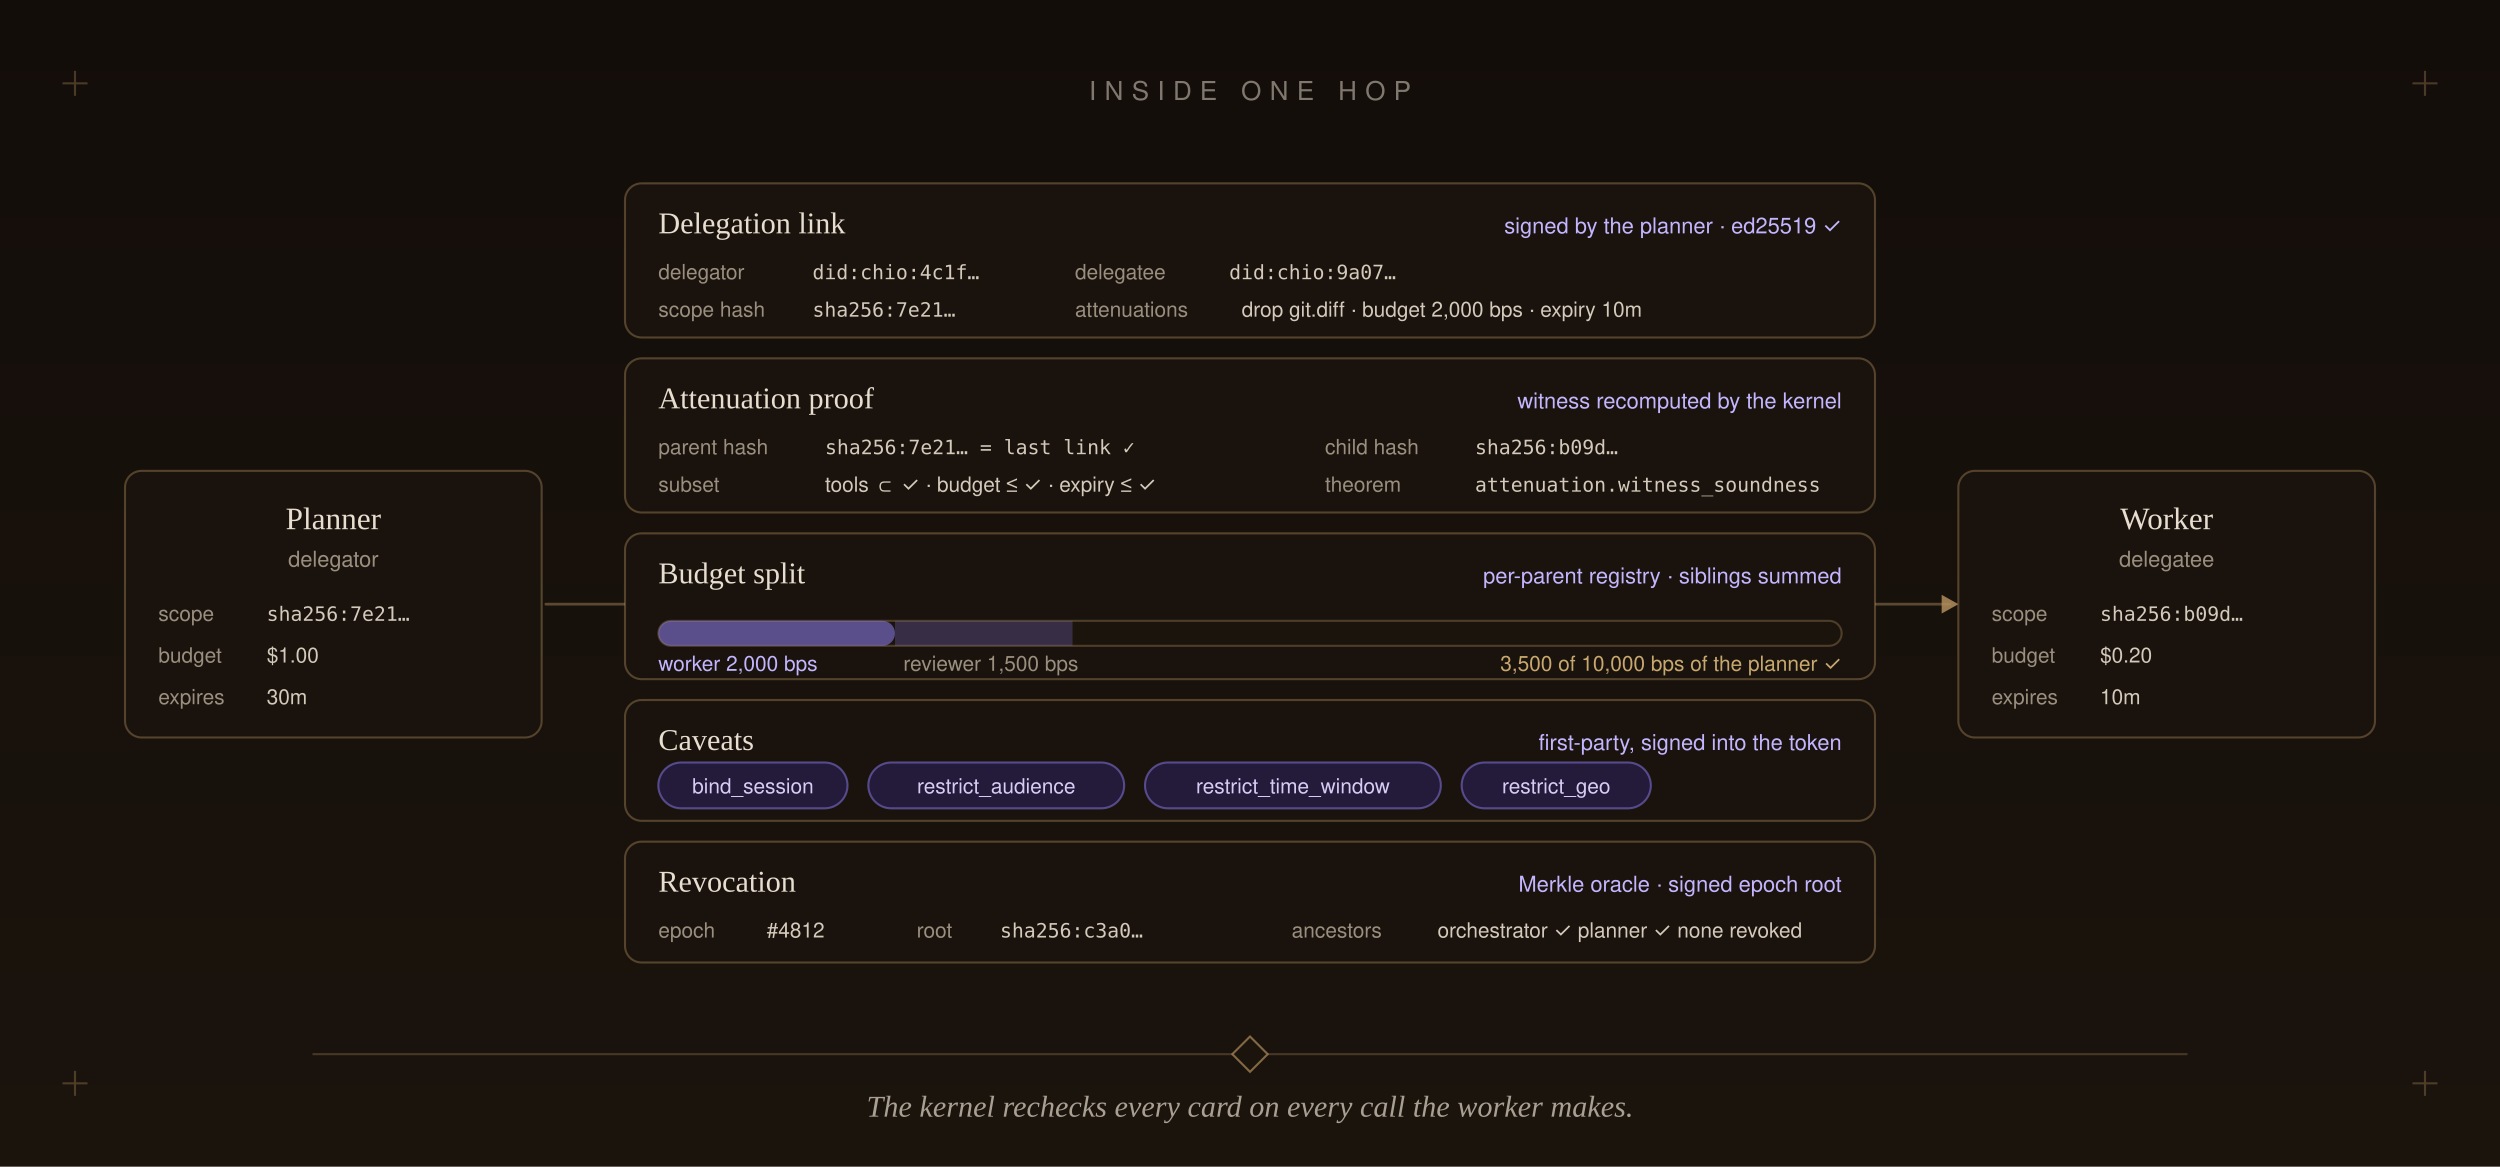
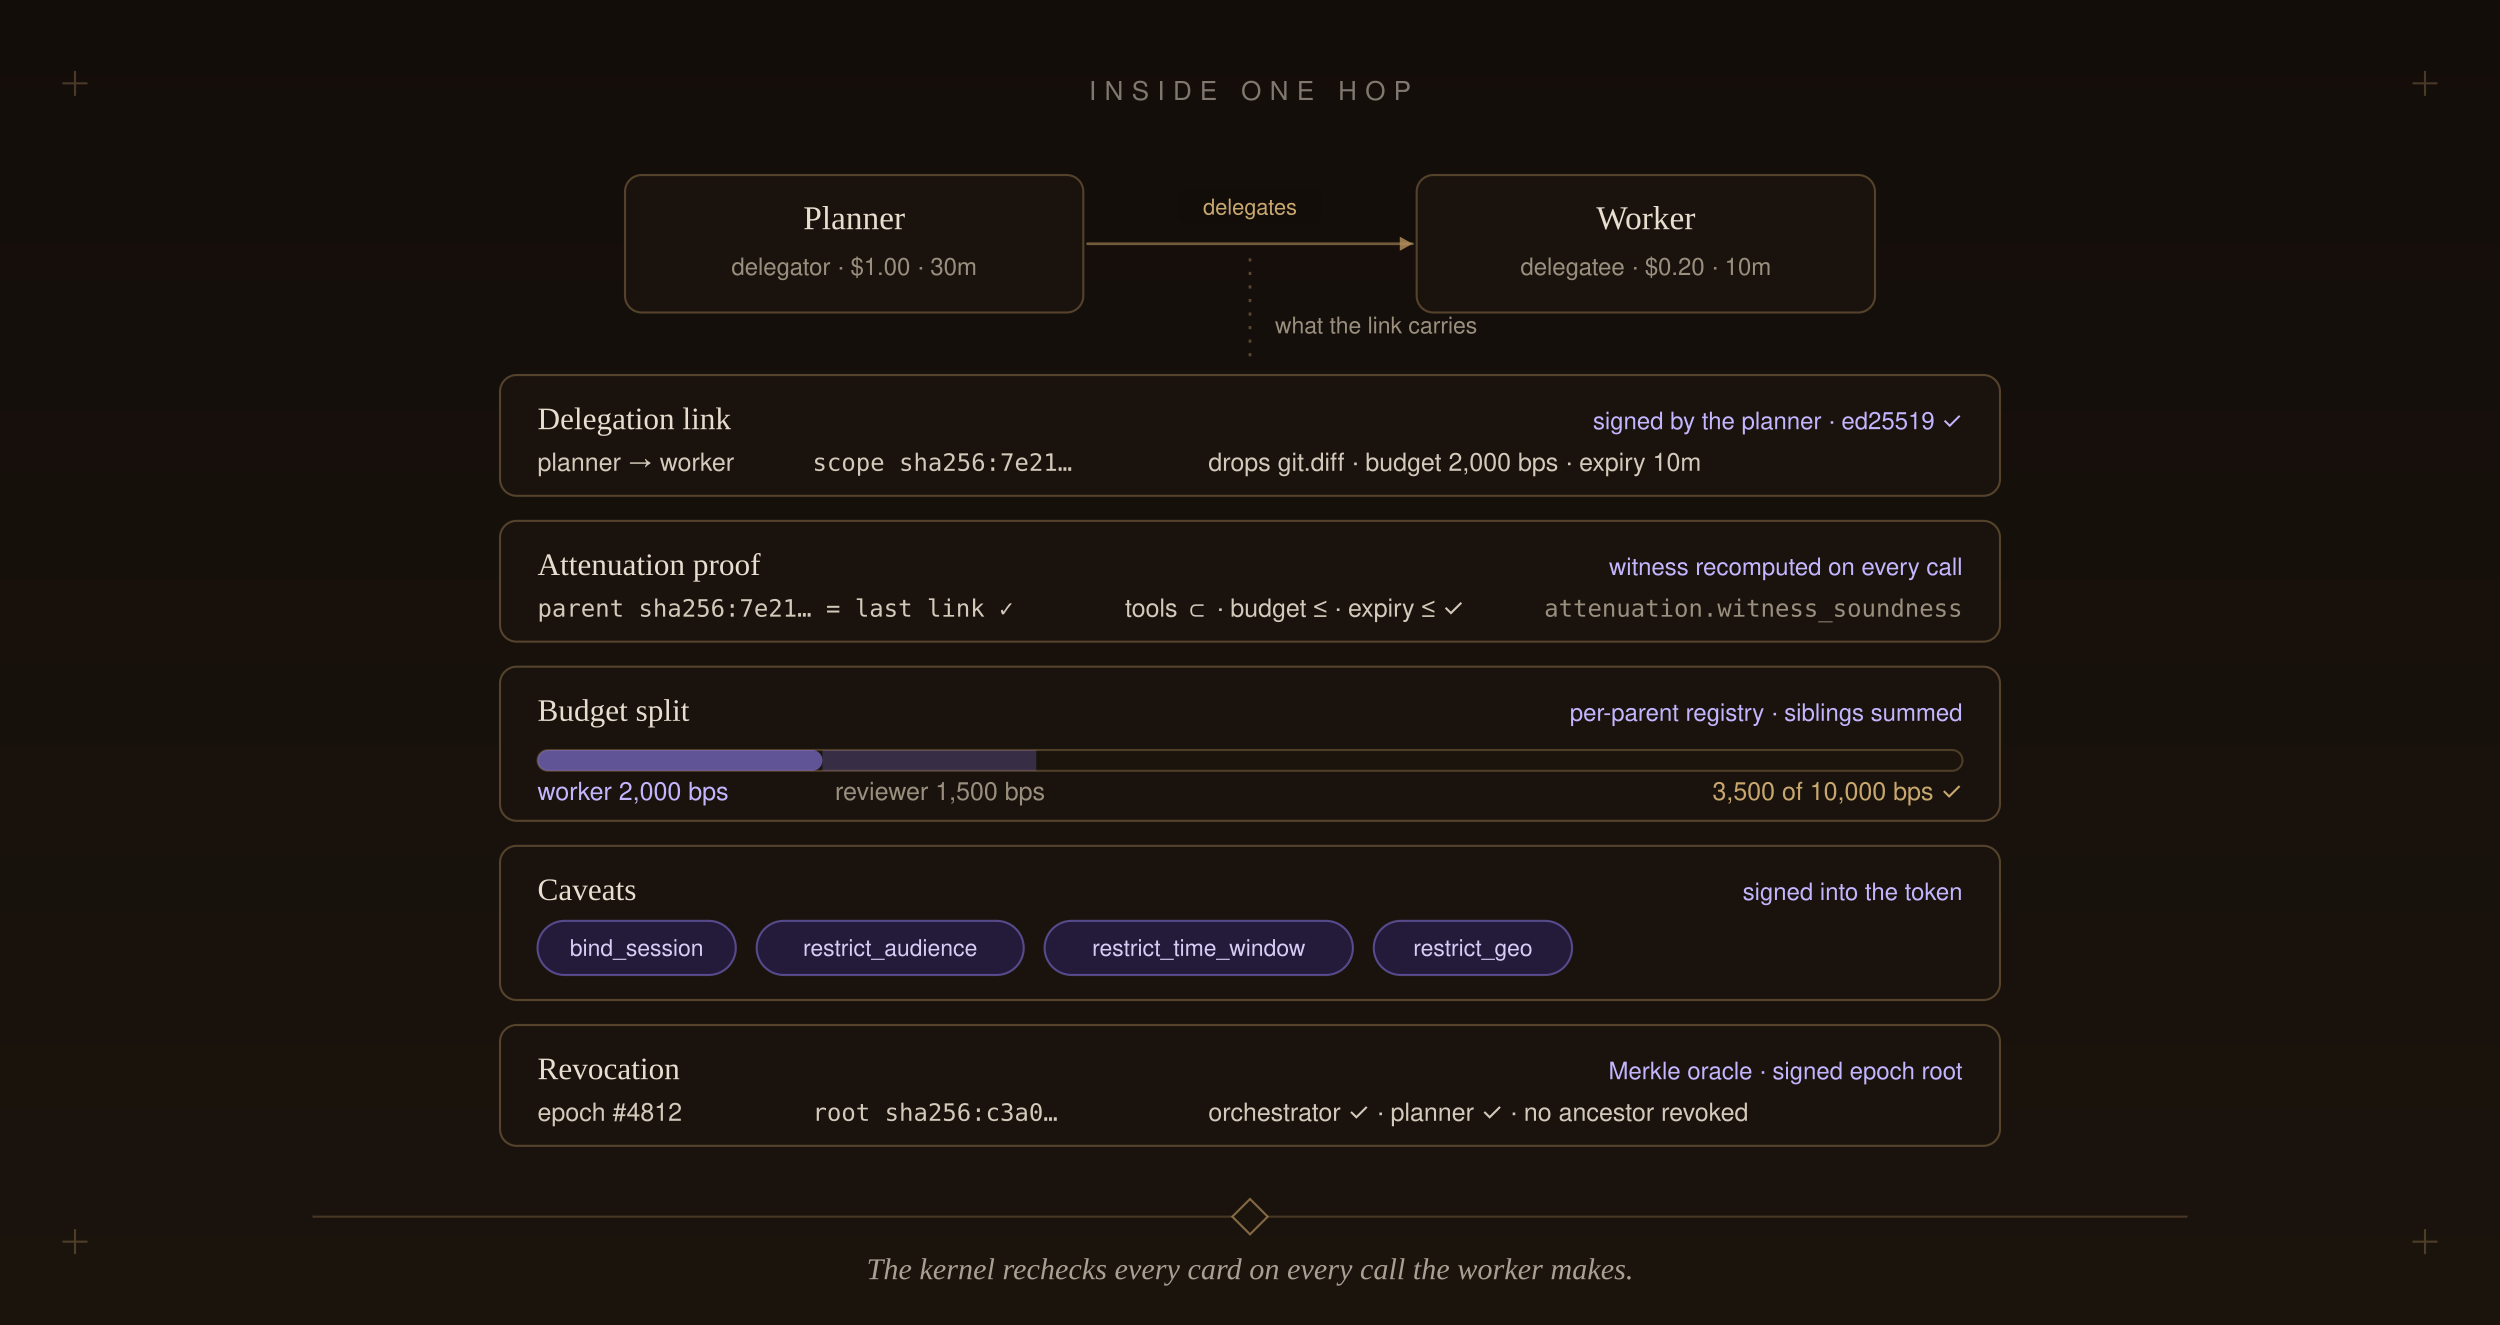
- <svg xmlns="http://www.w3.org/2000/svg" viewBox="0 0 1200 560" width="1200" height="560" role="img" aria-label="Inside one delegation hop from planner to worker: the signed delegation link, the attenuation proof whose parent scope hash must equal the last chain link, the basis-point budget split checked against siblings, the caveats, and the revocation epoch. The kernel rechecks all of it on every call.">
+ <svg xmlns="http://www.w3.org/2000/svg" viewBox="0 0 1200 636" width="1200" height="636" role="img" aria-label="Inside one delegation hop from planner to worker: the signed delegation link, the attenuation proof whose parent scope hash must equal the last chain link, the basis-point budget split checked against siblings, the caveats, and the revocation epoch. The kernel rechecks all of it on every call.">
  <defs>
    <linearGradient id="hpbg" x1="0" y1="0" x2="0" y2="1">
      <stop offset="0" stop-color="#130d0a" />
      <stop offset="1" stop-color="#1b140d" />
    </linearGradient>
    <radialGradient id="hpglow" cx="50%" cy="50%" r="50%">
      <stop offset="0" stop-color="#8f7ff2" stop-opacity="0.32" />
      <stop offset="0.6" stop-color="#8f7ff2" stop-opacity="0.07" />
      <stop offset="1" stop-color="#8f7ff2" stop-opacity="0" />
    </radialGradient>
    <radialGradient id="hpkglow" cx="50%" cy="50%" r="50%">
      <stop offset="0" stop-color="#8f7ff2" stop-opacity="0.28" />
      <stop offset="0.65" stop-color="#8f7ff2" stop-opacity="0.06" />
      <stop offset="1" stop-color="#8f7ff2" stop-opacity="0" />
    </radialGradient>
  </defs>
-   <rect width="1200" height="560" fill="url(#hpbg)" />
+   <rect width="1200" height="636" fill="url(#hpbg)" />
  <g stroke="#b08d5b" stroke-opacity="0.35" stroke-width="1">
    <path d="M30 40 H42 M36 34 V46" />
    <path d="M1158 40 H1170 M1164 34 V46" />
-     <path d="M30 520 H42 M36 514 V526" />
-     <path d="M1158 520 H1170 M1164 514 V526" />
+     <path d="M30 596 H42 M36 590 V602" />
+     <path d="M1158 596 H1170 M1164 590 V602" />
  </g>
  <text x="600.0" y="48" text-anchor="middle" font-family="-apple-system, 'Segoe UI', Helvetica, Arial, sans-serif" font-size="12.5" letter-spacing="4" fill="#d8cfc0" fill-opacity="0.55">INSIDE ONE HOP</text>
-   <path d="M262 290 H936" stroke="#b08d5b" stroke-opacity="0.45" stroke-width="1.3" stroke-linecap="round" />
-   <path d="M940 290 l-8 -4.5 v9 z" fill="#b08d5b" fill-opacity="0.85" />
-   <rect x="60" y="226" width="200" height="128" rx="8" fill="#1a130d" stroke="#b08d5b" stroke-opacity="0.4" />
-   <text x="160" y="254" text-anchor="middle" font-family="Georgia, 'Times New Roman', serif" font-size="15" fill="#e7ded0">Planner</text>
-   <text x="160" y="272" text-anchor="middle" font-family="-apple-system, 'Segoe UI', Helvetica, Arial, sans-serif" font-size="10.5" fill="#9a8f7e">delegator</text>
-   <text x="76" y="298" text-anchor="start" font-family="-apple-system, 'Segoe UI', Helvetica, Arial, sans-serif" font-size="10" fill="#9a8f7e">scope</text>
-   <text x="128" y="298" text-anchor="start" font-family="ui-monospace, SFMono-Regular, Menlo, Consolas, monospace" font-size="9.5" fill="#d3cabb">sha256:7e21…</text>
-   <text x="76" y="318" text-anchor="start" font-family="-apple-system, 'Segoe UI', Helvetica, Arial, sans-serif" font-size="10" fill="#9a8f7e">budget</text>
-   <text x="128" y="318" text-anchor="start" font-family="-apple-system, 'Segoe UI', Helvetica, Arial, sans-serif" font-size="10" fill="#d3cabb">$1.00</text>
-   <text x="76" y="338" text-anchor="start" font-family="-apple-system, 'Segoe UI', Helvetica, Arial, sans-serif" font-size="10" fill="#9a8f7e">expires</text>
-   <text x="128" y="338" text-anchor="start" font-family="-apple-system, 'Segoe UI', Helvetica, Arial, sans-serif" font-size="10" fill="#d3cabb">30m</text>
-   <rect x="940" y="226" width="200" height="128" rx="8" fill="#1a130d" stroke="#b08d5b" stroke-opacity="0.4" />
-   <text x="1040" y="254" text-anchor="middle" font-family="Georgia, 'Times New Roman', serif" font-size="15" fill="#e7ded0">Worker</text>
-   <text x="1040" y="272" text-anchor="middle" font-family="-apple-system, 'Segoe UI', Helvetica, Arial, sans-serif" font-size="10.5" fill="#9a8f7e">delegatee</text>
-   <text x="956" y="298" text-anchor="start" font-family="-apple-system, 'Segoe UI', Helvetica, Arial, sans-serif" font-size="10" fill="#9a8f7e">scope</text>
-   <text x="1008" y="298" text-anchor="start" font-family="ui-monospace, SFMono-Regular, Menlo, Consolas, monospace" font-size="9.5" fill="#d3cabb">sha256:b09d…</text>
-   <text x="956" y="318" text-anchor="start" font-family="-apple-system, 'Segoe UI', Helvetica, Arial, sans-serif" font-size="10" fill="#9a8f7e">budget</text>
-   <text x="1008" y="318" text-anchor="start" font-family="-apple-system, 'Segoe UI', Helvetica, Arial, sans-serif" font-size="10" fill="#d3cabb">$0.20</text>
-   <text x="956" y="338" text-anchor="start" font-family="-apple-system, 'Segoe UI', Helvetica, Arial, sans-serif" font-size="10" fill="#9a8f7e">expires</text>
-   <text x="1008" y="338" text-anchor="start" font-family="-apple-system, 'Segoe UI', Helvetica, Arial, sans-serif" font-size="10" fill="#d3cabb">10m</text>
-   <rect x="300" y="88" width="600" height="74" rx="8" fill="#1a130d" stroke="#b08d5b" stroke-opacity="0.4" />
-   <text x="316" y="112" text-anchor="start" font-family="Georgia, 'Times New Roman', serif" font-size="14.5" fill="#e7ded0">Delegation link</text>
-   <text x="884" y="112" text-anchor="end" font-family="-apple-system, 'Segoe UI', Helvetica, Arial, sans-serif" font-size="10.5" fill="#c3b6ff">signed by the planner · ed25519 ✓</text>
-   <text x="316" y="134" text-anchor="start" font-family="-apple-system, 'Segoe UI', Helvetica, Arial, sans-serif" font-size="10" fill="#9a8f7e">delegator</text>
-   <text x="390" y="134" text-anchor="start" font-family="ui-monospace, SFMono-Regular, Menlo, Consolas, monospace" font-size="9.5" fill="#d3cabb">did:chio:4c1f…</text>
-   <text x="516" y="134" text-anchor="start" font-family="-apple-system, 'Segoe UI', Helvetica, Arial, sans-serif" font-size="10" fill="#9a8f7e">delegatee</text>
-   <text x="590" y="134" text-anchor="start" font-family="ui-monospace, SFMono-Regular, Menlo, Consolas, monospace" font-size="9.5" fill="#d3cabb">did:chio:9a07…</text>
-   <text x="316" y="152" text-anchor="start" font-family="-apple-system, 'Segoe UI', Helvetica, Arial, sans-serif" font-size="10" fill="#9a8f7e">scope hash</text>
-   <text x="390" y="152" text-anchor="start" font-family="ui-monospace, SFMono-Regular, Menlo, Consolas, monospace" font-size="9.5" fill="#d3cabb">sha256:7e21…</text>
-   <text x="516" y="152" text-anchor="start" font-family="-apple-system, 'Segoe UI', Helvetica, Arial, sans-serif" font-size="10" fill="#9a8f7e">attenuations</text>
-   <text x="596" y="152" text-anchor="start" font-family="-apple-system, 'Segoe UI', Helvetica, Arial, sans-serif" font-size="10" fill="#d3cabb">drop git.diff · budget 2,000 bps · expiry 10m</text>
-   <rect x="300" y="172" width="600" height="74" rx="8" fill="#1a130d" stroke="#b08d5b" stroke-opacity="0.4" />
-   <text x="316" y="196" text-anchor="start" font-family="Georgia, 'Times New Roman', serif" font-size="14.5" fill="#e7ded0">Attenuation proof</text>
-   <text x="884" y="196" text-anchor="end" font-family="-apple-system, 'Segoe UI', Helvetica, Arial, sans-serif" font-size="10.5" fill="#c3b6ff">witness recomputed by the kernel</text>
-   <text x="316" y="218" text-anchor="start" font-family="-apple-system, 'Segoe UI', Helvetica, Arial, sans-serif" font-size="10" fill="#9a8f7e">parent hash</text>
-   <text x="396" y="218" text-anchor="start" font-family="ui-monospace, SFMono-Regular, Menlo, Consolas, monospace" font-size="9.5" fill="#d3cabb">sha256:7e21… = last link ✓</text>
-   <text x="636" y="218" text-anchor="start" font-family="-apple-system, 'Segoe UI', Helvetica, Arial, sans-serif" font-size="10" fill="#9a8f7e">child hash</text>
-   <text x="708" y="218" text-anchor="start" font-family="ui-monospace, SFMono-Regular, Menlo, Consolas, monospace" font-size="9.5" fill="#d3cabb">sha256:b09d…</text>
-   <text x="316" y="236" text-anchor="start" font-family="-apple-system, 'Segoe UI', Helvetica, Arial, sans-serif" font-size="10" fill="#9a8f7e">subset</text>
-   <text x="396" y="236" text-anchor="start" font-family="-apple-system, 'Segoe UI', Helvetica, Arial, sans-serif" font-size="10" fill="#d3cabb">tools ⊂ ✓ · budget ≤ ✓ · expiry ≤ ✓</text>
-   <text x="636" y="236" text-anchor="start" font-family="-apple-system, 'Segoe UI', Helvetica, Arial, sans-serif" font-size="10" fill="#9a8f7e">theorem</text>
-   <text x="708" y="236" text-anchor="start" font-family="ui-monospace, SFMono-Regular, Menlo, Consolas, monospace" font-size="9.5" fill="#d3cabb">attenuation.witness_soundness</text>
-   <rect x="300" y="256" width="600" height="70" rx="8" fill="#1a130d" stroke="#b08d5b" stroke-opacity="0.4" />
-   <text x="316" y="280" text-anchor="start" font-family="Georgia, 'Times New Roman', serif" font-size="14.5" fill="#e7ded0">Budget split</text>
-   <text x="884" y="280" text-anchor="end" font-family="-apple-system, 'Segoe UI', Helvetica, Arial, sans-serif" font-size="10.5" fill="#c3b6ff">per-parent registry · siblings summed</text>
-   <rect x="316" y="298" width="568" height="12" rx="6" fill="#1b140d" stroke="#b08d5b" stroke-opacity="0.35" />
-   <rect x="316" y="298" width="113.6" height="12" rx="6" fill="#8f7ff2" fill-opacity="0.55" />
-   <rect x="429.6" y="298" width="85.2" height="12" fill="#8f7ff2" fill-opacity="0.25" />
-   <text x="316" y="322" text-anchor="start" font-family="-apple-system, 'Segoe UI', Helvetica, Arial, sans-serif" font-size="10" fill="#c3b6ff">worker 2,000 bps</text>
-   <text x="433.6" y="322" text-anchor="start" font-family="-apple-system, 'Segoe UI', Helvetica, Arial, sans-serif" font-size="10" fill="#9a8f7e">reviewer 1,500 bps</text>
-   <text x="884" y="322" text-anchor="end" font-family="-apple-system, 'Segoe UI', Helvetica, Arial, sans-serif" font-size="10" fill="#c8a86f">3,500 of 10,000 bps of the planner ✓</text>
-   <rect x="300" y="336" width="600" height="58" rx="8" fill="#1a130d" stroke="#b08d5b" stroke-opacity="0.4" />
-   <text x="316" y="360" text-anchor="start" font-family="Georgia, 'Times New Roman', serif" font-size="14.5" fill="#e7ded0">Caveats</text>
-   <text x="884" y="360" text-anchor="end" font-family="-apple-system, 'Segoe UI', Helvetica, Arial, sans-serif" font-size="10.5" fill="#c3b6ff">first-party, signed into the token</text>
-   <rect x="316.0" y="0" width="0" height="28" rx="14.0" fill="#241a3a" stroke="#8f7ff2" stroke-opacity="0.5" />
-   <text x="316.0" y="17.8" text-anchor="middle" font-family="-apple-system, 'Segoe UI', Helvetica, Arial, sans-serif" font-size="10.5" fill="#d7ccf5" />
-   <rect x="0" y="0" width="0" height="28" rx="14.0" fill="#241a3a" stroke="#8f7ff2" stroke-opacity="0.5" />
-   <text x="0.0" y="17.8" text-anchor="middle" font-family="-apple-system, 'Segoe UI', Helvetica, Arial, sans-serif" font-size="10.5" fill="#d7ccf5" />
-   <rect x="0" y="0" width="0" height="28" rx="14.0" fill="#241a3a" stroke="#8f7ff2" stroke-opacity="0.5" />
-   <text x="0.0" y="17.8" text-anchor="middle" font-family="-apple-system, 'Segoe UI', Helvetica, Arial, sans-serif" font-size="10.5" fill="#d7ccf5" />
-   <rect x="0" y="0" width="0" height="28" rx="14.0" fill="#241a3a" stroke="#8f7ff2" stroke-opacity="0.5" />
-   <text x="0.0" y="17.8" text-anchor="middle" font-family="-apple-system, 'Segoe UI', Helvetica, Arial, sans-serif" font-size="10.5" fill="#d7ccf5" />
-   <rect x="316" y="366" width="90.8" height="22" rx="11.0" fill="#241a3a" stroke="#8f7ff2" stroke-opacity="0.5" />
-   <text x="361.4" y="380.8" text-anchor="middle" font-family="-apple-system, 'Segoe UI', Helvetica, Arial, sans-serif" font-size="10" fill="#d7ccf5">bind_session</text>
-   <rect x="416.8" y="366" width="122.8" height="22" rx="11.0" fill="#241a3a" stroke="#8f7ff2" stroke-opacity="0.5" />
-   <text x="478.2" y="380.8" text-anchor="middle" font-family="-apple-system, 'Segoe UI', Helvetica, Arial, sans-serif" font-size="10" fill="#d7ccf5">restrict_audience</text>
-   <rect x="549.6" y="366" width="142.0" height="22" rx="11.0" fill="#241a3a" stroke="#8f7ff2" stroke-opacity="0.5" />
-   <text x="620.6" y="380.8" text-anchor="middle" font-family="-apple-system, 'Segoe UI', Helvetica, Arial, sans-serif" font-size="10" fill="#d7ccf5">restrict_time_window</text>
-   <rect x="701.6" y="366" width="90.8" height="22" rx="11.0" fill="#241a3a" stroke="#8f7ff2" stroke-opacity="0.5" />
-   <text x="747.0" y="380.8" text-anchor="middle" font-family="-apple-system, 'Segoe UI', Helvetica, Arial, sans-serif" font-size="10" fill="#d7ccf5">restrict_geo</text>
-   <rect x="300" y="404" width="600" height="58" rx="8" fill="#1a130d" stroke="#b08d5b" stroke-opacity="0.4" />
-   <text x="316" y="428" text-anchor="start" font-family="Georgia, 'Times New Roman', serif" font-size="14.5" fill="#e7ded0">Revocation</text>
-   <text x="884" y="428" text-anchor="end" font-family="-apple-system, 'Segoe UI', Helvetica, Arial, sans-serif" font-size="10.5" fill="#c3b6ff">Merkle oracle · signed epoch root</text>
-   <text x="316" y="450" text-anchor="start" font-family="-apple-system, 'Segoe UI', Helvetica, Arial, sans-serif" font-size="10" fill="#9a8f7e">epoch</text>
-   <text x="368" y="450" text-anchor="start" font-family="-apple-system, 'Segoe UI', Helvetica, Arial, sans-serif" font-size="10" fill="#d3cabb">#4812</text>
-   <text x="440" y="450" text-anchor="start" font-family="-apple-system, 'Segoe UI', Helvetica, Arial, sans-serif" font-size="10" fill="#9a8f7e">root</text>
-   <text x="480" y="450" text-anchor="start" font-family="ui-monospace, SFMono-Regular, Menlo, Consolas, monospace" font-size="9.5" fill="#d3cabb">sha256:c3a0…</text>
-   <text x="620" y="450" text-anchor="start" font-family="-apple-system, 'Segoe UI', Helvetica, Arial, sans-serif" font-size="10" fill="#9a8f7e">ancestors</text>
-   <text x="690" y="450" text-anchor="start" font-family="-apple-system, 'Segoe UI', Helvetica, Arial, sans-serif" font-size="10" fill="#d3cabb">orchestrator ✓ planner ✓ none revoked</text>
-   <path d="M150.0 506 H1050.0" stroke="#b08d5b" stroke-opacity="0.3" stroke-width="1" />
-   <rect x="594.0" y="500" width="12" height="12" transform="rotate(45 600.0 506)" fill="#1b140d" stroke="#b08d5b" stroke-opacity="0.7" />
-   <text x="600.0" y="536" text-anchor="middle" font-family="Georgia, 'Times New Roman', serif" font-size="14.5" font-style="italic" fill="#d8cfc0" fill-opacity="0.75">The kernel rechecks every card on every call the worker makes.</text>
+   <rect x="300" y="84" width="220" height="66" rx="8" fill="#1a130d" stroke="#b08d5b" stroke-opacity="0.4" />
+   <text x="410" y="110" text-anchor="middle" font-family="Georgia, 'Times New Roman', serif" font-size="16" fill="#e7ded0">Planner</text>
+   <text x="410" y="132" text-anchor="middle" font-family="-apple-system, 'Segoe UI', Helvetica, Arial, sans-serif" font-size="11.5" fill="#9a8f7e">delegator · $1.00 · 30m</text>
+   <rect x="680" y="84" width="220" height="66" rx="8" fill="#1a130d" stroke="#b08d5b" stroke-opacity="0.4" />
+   <text x="790" y="110" text-anchor="middle" font-family="Georgia, 'Times New Roman', serif" font-size="16" fill="#e7ded0">Worker</text>
+   <text x="790" y="132" text-anchor="middle" font-family="-apple-system, 'Segoe UI', Helvetica, Arial, sans-serif" font-size="11.5" fill="#9a8f7e">delegatee · $0.20 · 10m</text>
+   <path d="M522 117 L678 117" stroke="#b08d5b" stroke-opacity="0.6" stroke-width="1.3" fill="none" stroke-linecap="round" />
+   <path d="M678 117 L671.9 120.4 L671.9 113.6 Z" fill="#b08d5b" fill-opacity="0.85" />
+   <rect x="565.1" y="91" width="69.8" height="16" rx="3" fill="#130d0a" fill-opacity="0.85" />
+   <text x="600" y="103" text-anchor="middle" font-family="-apple-system, 'Segoe UI', Helvetica, Arial, sans-serif" font-size="10.5" fill="#c8a86f">delegates</text>
+   <path d="M600 124 V176" stroke="#b08d5b" stroke-opacity="0.45" stroke-width="1.3" stroke-dasharray="1.5 5" />
+   <text x="612" y="160" text-anchor="start" font-family="-apple-system, 'Segoe UI', Helvetica, Arial, sans-serif" font-size="11" fill="#9a8f7e">what the link carries</text>
+   <rect x="240" y="180" width="720" height="58" rx="8" fill="#1a130d" stroke="#b08d5b" stroke-opacity="0.4" />
+   <text x="258" y="206" text-anchor="start" font-family="Georgia, 'Times New Roman', serif" font-size="15" fill="#e7ded0">Delegation link</text>
+   <text x="942" y="206" text-anchor="end" font-family="-apple-system, 'Segoe UI', Helvetica, Arial, sans-serif" font-size="11.5" fill="#c3b6ff">signed by the planner · ed25519 ✓</text>
+   <text x="258" y="226" text-anchor="start" font-family="-apple-system, 'Segoe UI', Helvetica, Arial, sans-serif" font-size="12" fill="#d3cabb">planner → worker</text>
+   <text x="390" y="226" text-anchor="start" font-family="ui-monospace, SFMono-Regular, Menlo, Consolas, monospace" font-size="11.5" fill="#d3cabb">scope sha256:7e21…</text>
+   <text x="580" y="226" text-anchor="start" font-family="-apple-system, 'Segoe UI', Helvetica, Arial, sans-serif" font-size="12" fill="#d3cabb">drops git.diff · budget 2,000 bps · expiry 10m</text>
+   <rect x="240" y="250" width="720" height="58" rx="8" fill="#1a130d" stroke="#b08d5b" stroke-opacity="0.4" />
+   <text x="258" y="276" text-anchor="start" font-family="Georgia, 'Times New Roman', serif" font-size="15" fill="#e7ded0">Attenuation proof</text>
+   <text x="942" y="276" text-anchor="end" font-family="-apple-system, 'Segoe UI', Helvetica, Arial, sans-serif" font-size="11.5" fill="#c3b6ff">witness recomputed on every call</text>
+   <text x="258" y="296" text-anchor="start" font-family="ui-monospace, SFMono-Regular, Menlo, Consolas, monospace" font-size="11.5" fill="#d3cabb">parent sha256:7e21… = last link ✓</text>
+   <text x="540" y="296" text-anchor="start" font-family="-apple-system, 'Segoe UI', Helvetica, Arial, sans-serif" font-size="12" fill="#d3cabb">tools ⊂ · budget ≤ · expiry ≤ ✓</text>
+   <text x="942" y="296" text-anchor="end" font-family="ui-monospace, SFMono-Regular, Menlo, Consolas, monospace" font-size="11.5" fill="#9a8f7e">attenuation.witness_soundness</text>
+   <rect x="240" y="320" width="720" height="74" rx="8" fill="#1a130d" stroke="#b08d5b" stroke-opacity="0.4" />
+   <text x="258" y="346" text-anchor="start" font-family="Georgia, 'Times New Roman', serif" font-size="15" fill="#e7ded0">Budget split</text>
+   <text x="942" y="346" text-anchor="end" font-family="-apple-system, 'Segoe UI', Helvetica, Arial, sans-serif" font-size="11.5" fill="#c3b6ff">per-parent registry · siblings summed</text>
+   <rect x="258" y="360" width="684" height="10" rx="5" fill="#1b140d" stroke="#b08d5b" stroke-opacity="0.35" />
+   <rect x="258" y="360" width="136.8" height="10" rx="5" fill="#8f7ff2" fill-opacity="0.6" />
+   <rect x="394.8" y="360" width="102.6" height="10" fill="#8f7ff2" fill-opacity="0.25" />
+   <text x="258" y="384" text-anchor="start" font-family="-apple-system, 'Segoe UI', Helvetica, Arial, sans-serif" font-size="12" fill="#c3b6ff">worker 2,000 bps</text>
+   <text x="400.8" y="384" text-anchor="start" font-family="-apple-system, 'Segoe UI', Helvetica, Arial, sans-serif" font-size="12" fill="#9a8f7e">reviewer 1,500 bps</text>
+   <text x="942" y="384" text-anchor="end" font-family="-apple-system, 'Segoe UI', Helvetica, Arial, sans-serif" font-size="12" fill="#c8a86f">3,500 of 10,000 bps ✓</text>
+   <rect x="240" y="406" width="720" height="74" rx="8" fill="#1a130d" stroke="#b08d5b" stroke-opacity="0.4" />
+   <text x="258" y="432" text-anchor="start" font-family="Georgia, 'Times New Roman', serif" font-size="15" fill="#e7ded0">Caveats</text>
+   <text x="942" y="432" text-anchor="end" font-family="-apple-system, 'Segoe UI', Helvetica, Arial, sans-serif" font-size="11.5" fill="#c3b6ff">signed into the token</text>
+   <rect x="258" y="442" width="95.2" height="26" rx="13.0" fill="#241a3a" stroke="#8f7ff2" stroke-opacity="0.5" />
+   <text x="305.6" y="458.8" text-anchor="middle" font-family="-apple-system, 'Segoe UI', Helvetica, Arial, sans-serif" font-size="11" fill="#d7ccf5">bind_session</text>
+   <rect x="363.2" y="442" width="128.2" height="26" rx="13.0" fill="#241a3a" stroke="#8f7ff2" stroke-opacity="0.5" />
+   <text x="427.3" y="458.8" text-anchor="middle" font-family="-apple-system, 'Segoe UI', Helvetica, Arial, sans-serif" font-size="11" fill="#d7ccf5">restrict_audience</text>
+   <rect x="501.4" y="442" width="148.0" height="26" rx="13.0" fill="#241a3a" stroke="#8f7ff2" stroke-opacity="0.5" />
+   <text x="575.4" y="458.8" text-anchor="middle" font-family="-apple-system, 'Segoe UI', Helvetica, Arial, sans-serif" font-size="11" fill="#d7ccf5">restrict_time_window</text>
+   <rect x="659.4" y="442" width="95.2" height="26" rx="13.0" fill="#241a3a" stroke="#8f7ff2" stroke-opacity="0.5" />
+   <text x="707.0" y="458.8" text-anchor="middle" font-family="-apple-system, 'Segoe UI', Helvetica, Arial, sans-serif" font-size="11" fill="#d7ccf5">restrict_geo</text>
+   <rect x="240" y="492" width="720" height="58" rx="8" fill="#1a130d" stroke="#b08d5b" stroke-opacity="0.4" />
+   <text x="258" y="518" text-anchor="start" font-family="Georgia, 'Times New Roman', serif" font-size="15" fill="#e7ded0">Revocation</text>
+   <text x="942" y="518" text-anchor="end" font-family="-apple-system, 'Segoe UI', Helvetica, Arial, sans-serif" font-size="11.5" fill="#c3b6ff">Merkle oracle · signed epoch root</text>
+   <text x="258" y="538" text-anchor="start" font-family="-apple-system, 'Segoe UI', Helvetica, Arial, sans-serif" font-size="12" fill="#d3cabb">epoch #4812</text>
+   <text x="390" y="538" text-anchor="start" font-family="ui-monospace, SFMono-Regular, Menlo, Consolas, monospace" font-size="11.5" fill="#d3cabb">root sha256:c3a0…</text>
+   <text x="580" y="538" text-anchor="start" font-family="-apple-system, 'Segoe UI', Helvetica, Arial, sans-serif" font-size="12" fill="#d3cabb">orchestrator ✓ · planner ✓ · no ancestor revoked</text>
+   <path d="M150.0 584 H1050.0" stroke="#b08d5b" stroke-opacity="0.3" stroke-width="1" />
+   <rect x="594.0" y="578" width="12" height="12" transform="rotate(45 600.0 584)" fill="#1b140d" stroke="#b08d5b" stroke-opacity="0.7" />
+   <text x="600.0" y="614" text-anchor="middle" font-family="Georgia, 'Times New Roman', serif" font-size="14.5" font-style="italic" fill="#d8cfc0" fill-opacity="0.75">The kernel rechecks every card on every call the worker makes.</text>
</svg>
